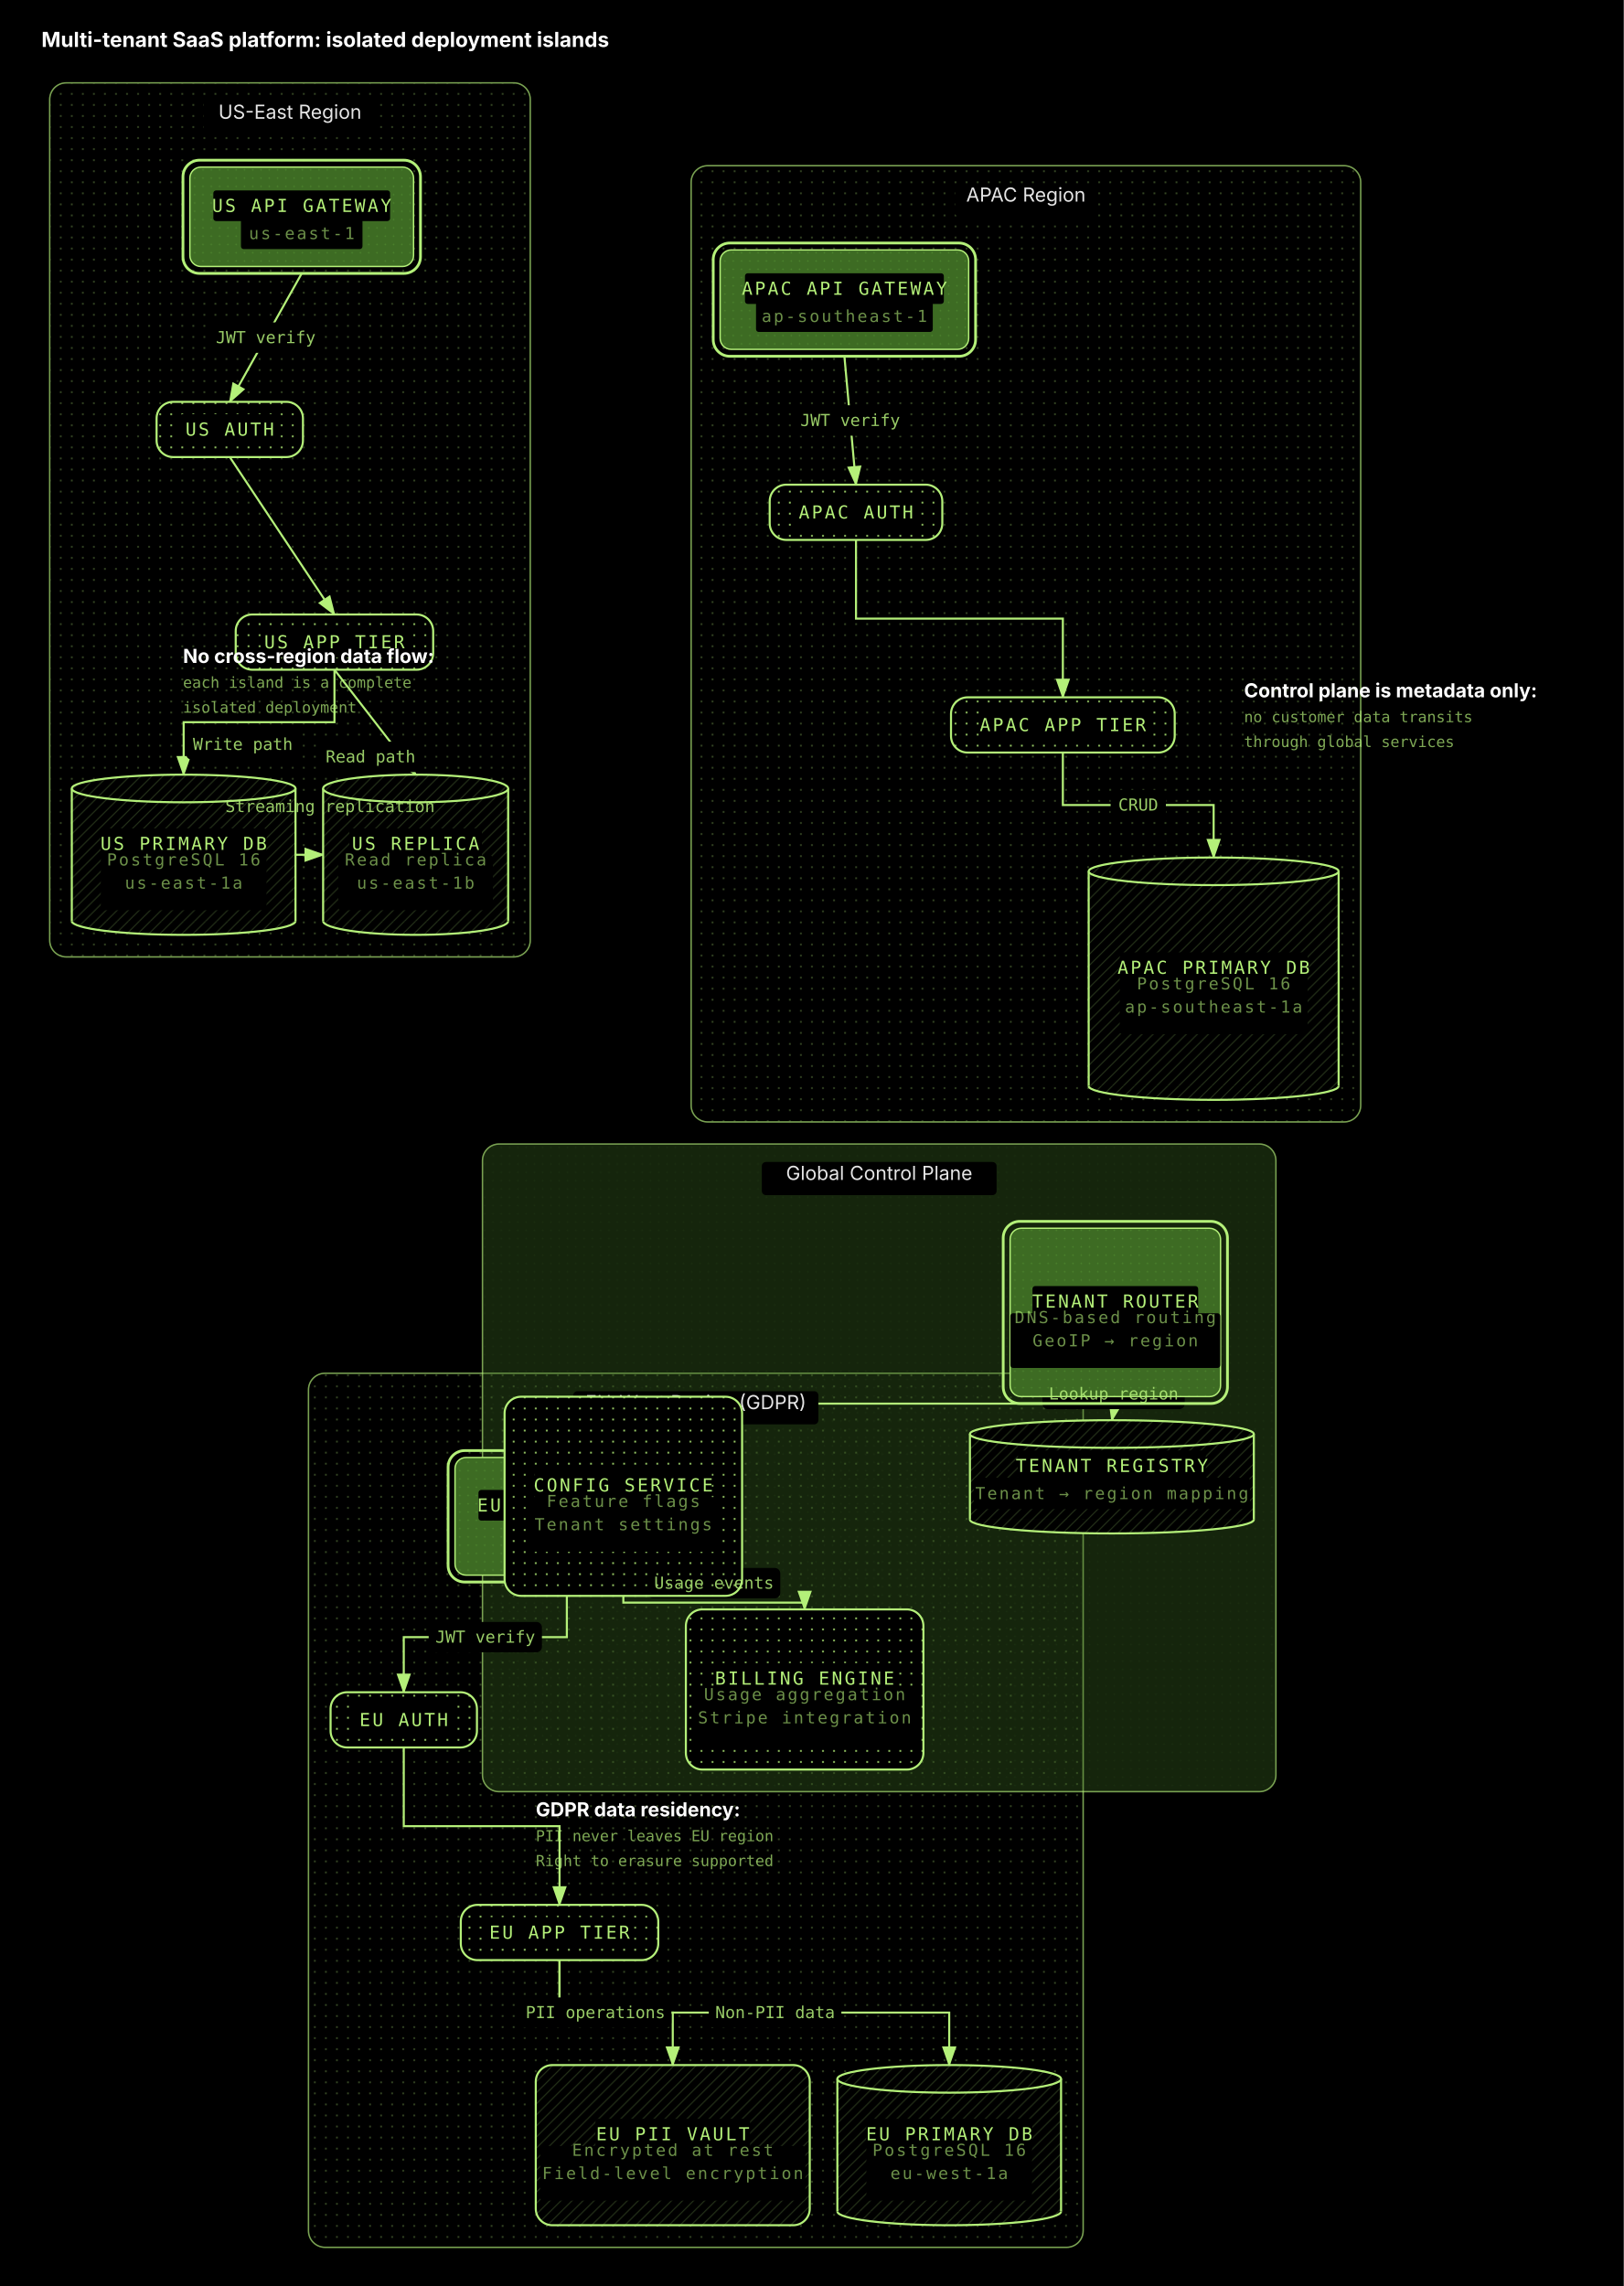
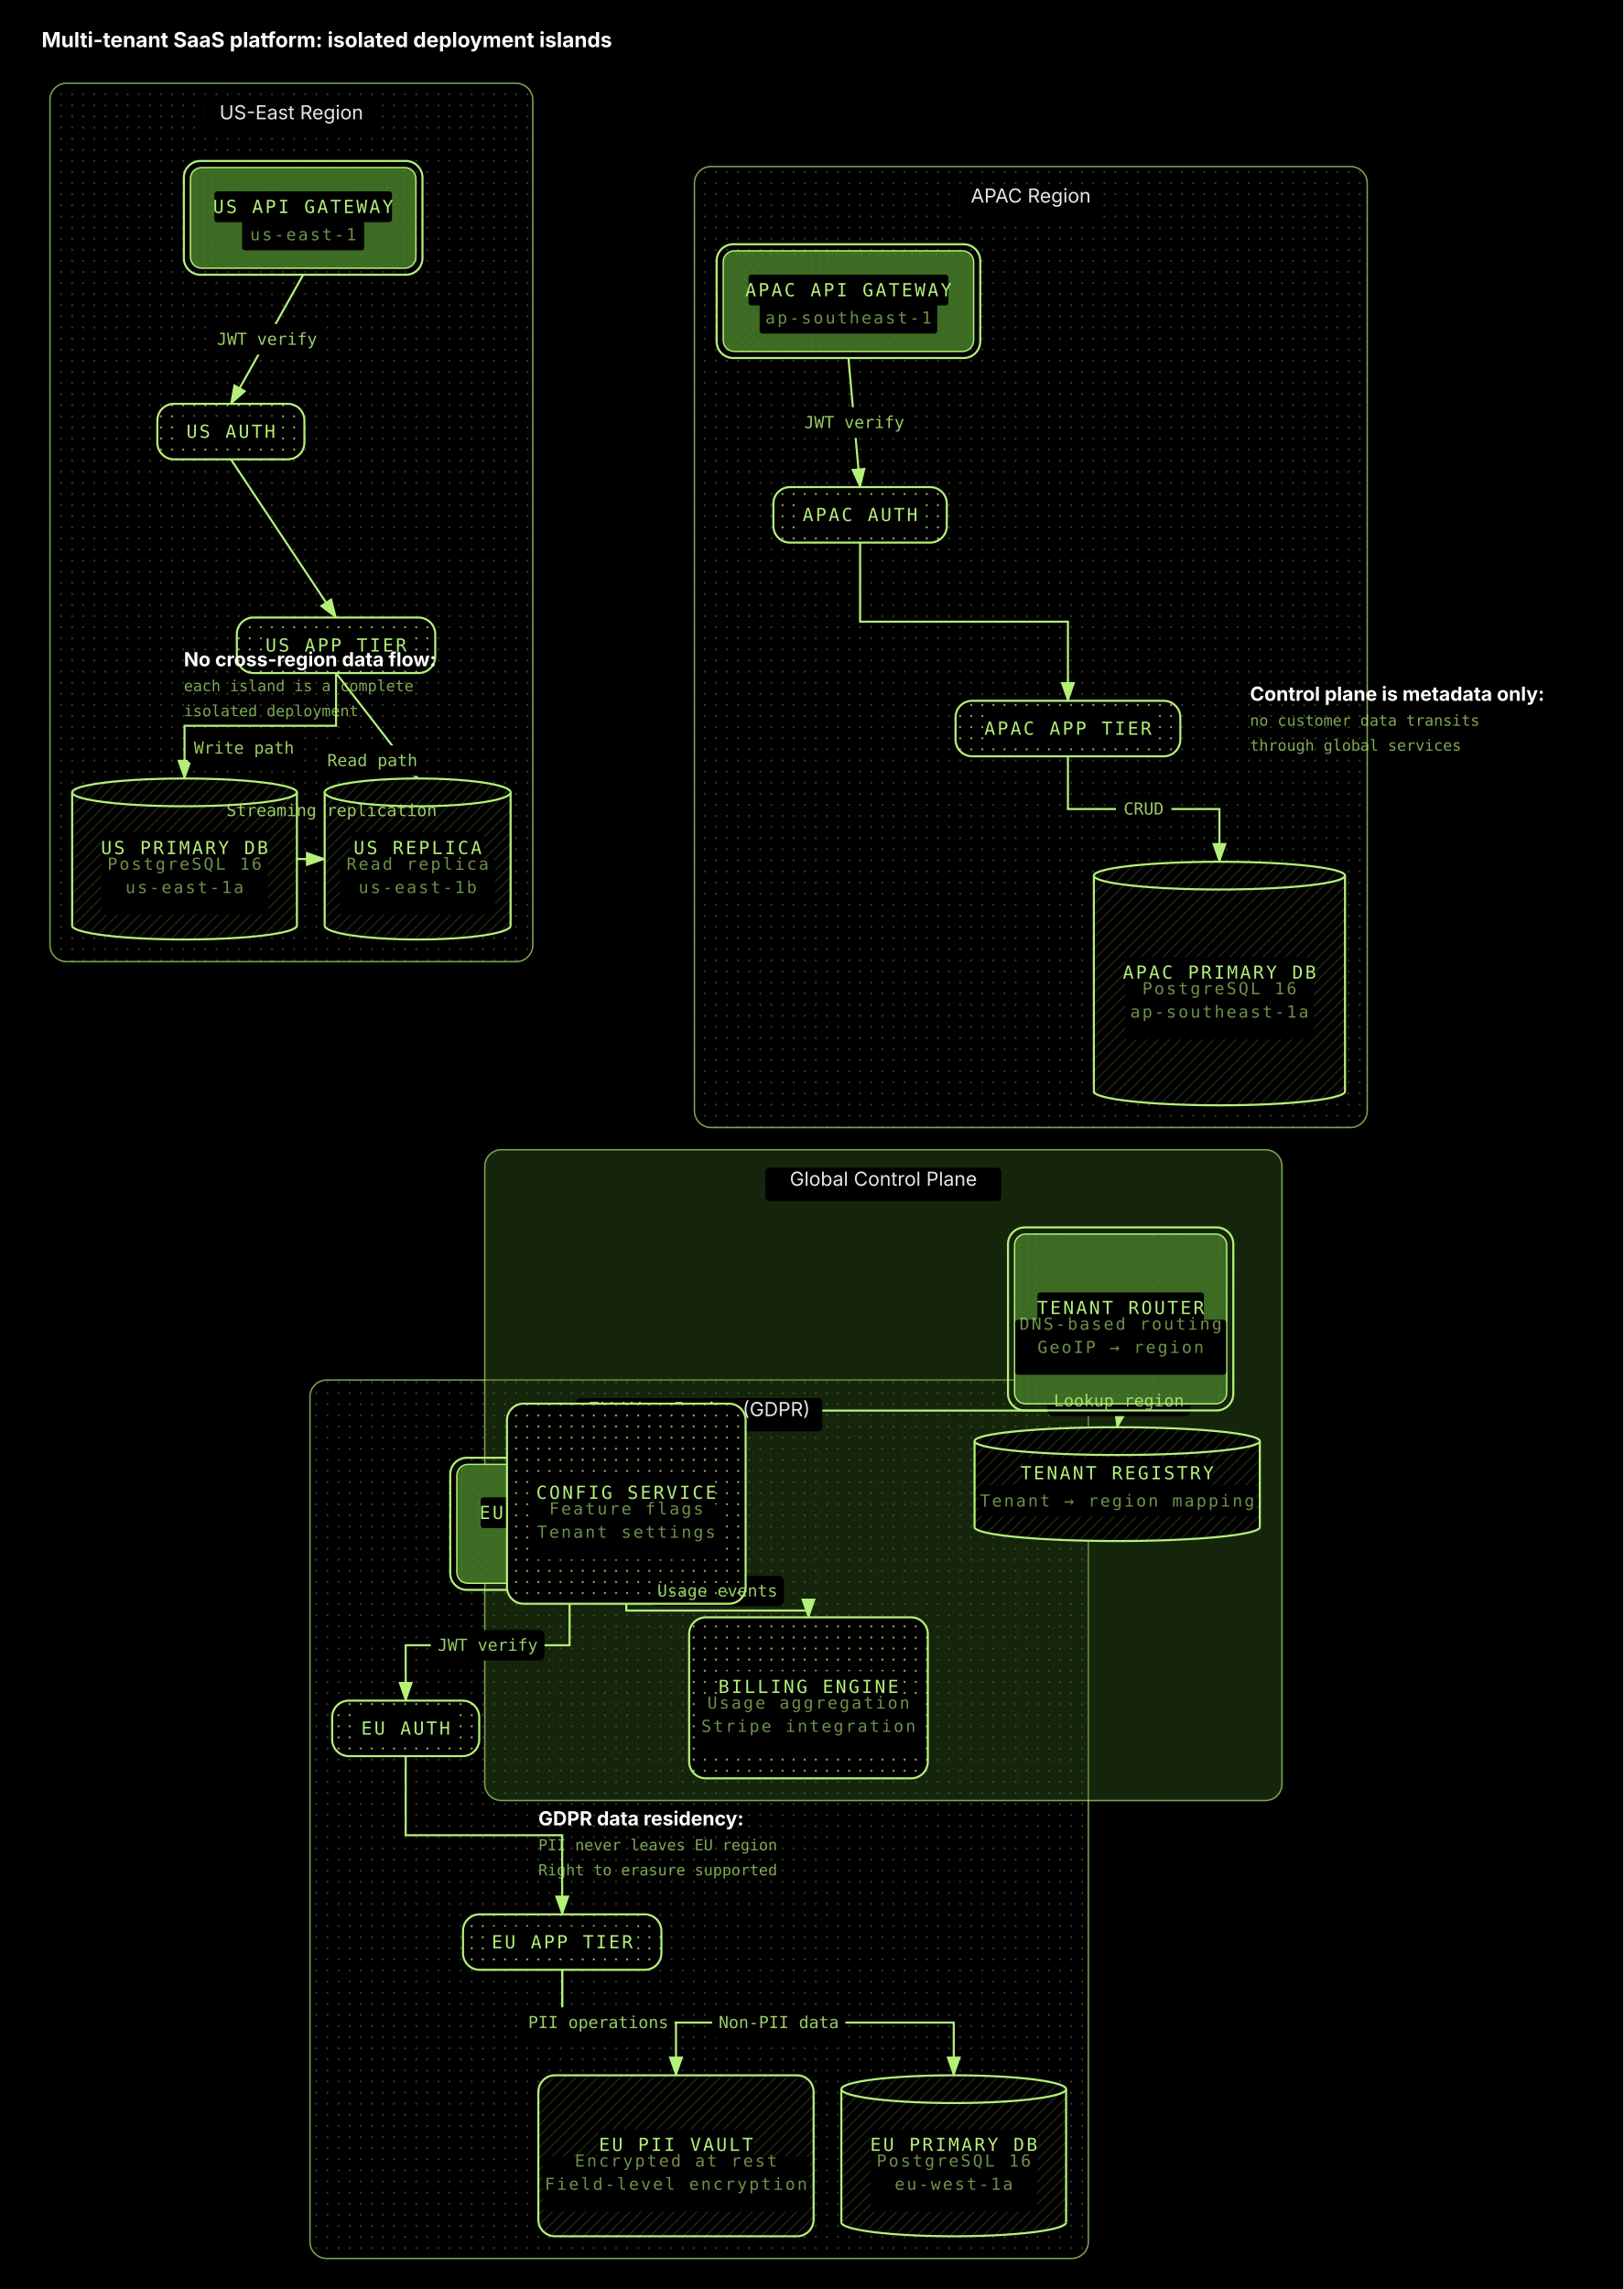
- <svg xmlns="http://www.w3.org/2000/svg" viewBox="0 0 1175.9 1655.5" width="1175.9" height="1655.5">
+ <svg xmlns="http://www.w3.org/2000/svg" viewBox="0 0 1169.9 1649.5" width="1169.9" height="1649.5">
  <defs>
    <pattern id="dotgrid" width="8" height="8" patternUnits="userSpaceOnUse">
      <rect width="8" height="8" fill="#000000" />
      <circle cx="4" cy="4" r="0.8" fill="#b4f079" opacity="0.7" />
    </pattern>
    <pattern id="crosshatch" width="8" height="8" patternUnits="userSpaceOnUse">
      <rect width="8" height="8" fill="#000000" />
      <path d="M0 8L8 0M-1 1L1 -1M7 9L9 7" stroke="#b4f079" stroke-width="0.8" opacity="0.2" />
    </pattern>
    <pattern id="hero" width="6" height="6" patternUnits="userSpaceOnUse">
      <rect width="6" height="6" fill="#3d6b23" />
      <circle cx="3" cy="3" r="0.6" fill="#5a9a35" opacity="0.5" />
    </pattern>
    <marker id="arrowhead" markerWidth="10" markerHeight="7" refX="9" refY="3.5" orient="auto" markerUnits="strokeWidth">
      <polygon points="0 0, 10 3.5, 0 7" fill="#b4f079" />
    </marker>
    <marker id="arrowhead-reverse" markerWidth="10" markerHeight="7" refX="1" refY="3.5" orient="auto" markerUnits="strokeWidth">
      <polygon points="10 0, 0 3.5, 10 7" fill="#b4f079" />
    </marker>
  </defs>
  <rect width="100%" height="100%" fill="#000000" />
  <g class="diagram">
    <text x="30" y="34" font-family="'Inter', 'Helvetica Neue', Arial, sans-serif" font-size="15" fill="#ffffff" font-weight="700">Multi-tenant SaaS platform: isolated deployment islands</text>
    <rect x="36" y="60" width="348" height="633" rx="12" fill="url(#dotgrid)" stroke="#b4f079" stroke-width="1" opacity="0.35" />
    <rect x="36" y="60" width="348" height="633" rx="12" fill="none" stroke="#b4f079" stroke-width="1" opacity="0.5" />
    <rect x="223.4" y="994.5" width="561" height="633" rx="12" fill="url(#dotgrid)" stroke="#b4f079" stroke-width="1" opacity="0.35" />
    <rect x="223.4" y="994.5" width="561" height="633" rx="12" fill="none" stroke="#b4f079" stroke-width="1" opacity="0.5" />
    <rect x="500.5" y="120" width="484.9" height="692.5" rx="12" fill="url(#dotgrid)" stroke="#b4f079" stroke-width="1" opacity="0.35" />
    <rect x="500.5" y="120" width="484.9" height="692.5" rx="12" fill="none" stroke="#b4f079" stroke-width="1" opacity="0.5" />
    <rect x="349.4" y="828.5" width="574.6" height="469" rx="12" fill="url(#hero)" stroke="#b4f079" stroke-width="1" opacity="0.35" />
    <rect x="349.4" y="828.5" width="574.6" height="469" rx="12" fill="none" stroke="#b4f079" stroke-width="1" opacity="0.5" />
    <line x1="218.5" y1="198" x2="166.4" y2="291" stroke="#b4f079" stroke-width="1.5" marker-end="url(#arrowhead)" />
    <line x1="166.4" y1="331" x2="242.2" y2="445" stroke="#b4f079" stroke-width="1.5" marker-end="url(#arrowhead)" />
    <polyline points="242.2,485 242.2,523 133,523 133,561" fill="none" stroke="#b4f079" stroke-width="1.5" marker-end="url(#arrowhead)" />
    <line x1="242.2" y1="485" x2="301" y2="561" stroke="#b4f079" stroke-width="1.5" marker-end="url(#arrowhead)" />
    <line x1="214" y1="619" x2="234" y2="619" stroke="#b4f079" stroke-width="1.5" marker-end="url(#arrowhead)" />
    <polyline points="410.5,1145.7 410.5,1185.6 292.4,1185.6 292.4,1225.5" fill="none" stroke="#b4f079" stroke-width="1.5" marker-end="url(#arrowhead)" />
    <polyline points="292.4,1265.5 292.4,1322.5 405.2,1322.5 405.2,1379.5" fill="none" stroke="#b4f079" stroke-width="1.5" marker-end="url(#arrowhead)" />
    <polyline points="405.2,1419.5 405.2,1457.5 487.2,1457.5 487.2,1495.5" fill="none" stroke="#b4f079" stroke-width="1.5" marker-end="url(#arrowhead)" />
    <polyline points="405.2,1419.5 405.2,1457.5 687.4,1457.5 687.4,1495.5" fill="none" stroke="#b4f079" stroke-width="1.5" marker-end="url(#arrowhead)" />
    <line x1="611.5" y1="258" x2="619.9" y2="351" stroke="#b4f079" stroke-width="1.5" marker-end="url(#arrowhead)" />
    <polyline points="619.9,391 619.9,448 769.7,448 769.7,505" fill="none" stroke="#b4f079" stroke-width="1.5" marker-end="url(#arrowhead)" />
    <polyline points="769.7,545 769.7,583 878.9,583 878.9,621" fill="none" stroke="#b4f079" stroke-width="1.5" marker-end="url(#arrowhead)" />
    <polyline points="807.7,1016.4 807.7,1016.5 451.4,1016.5 451.4,1011.5" fill="none" stroke="#b4f079" stroke-width="1.5" marker-end="url(#arrowhead)" />
    <line x1="807.7" y1="1016.4" x2="805.2" y2="1028.5" stroke="#b4f079" stroke-width="1.5" marker-end="url(#arrowhead)" />
    <polyline points="451.4,1155.7 451.4,1160.6 582.7,1160.6 582.7,1165.5" fill="none" stroke="#b4f079" stroke-width="1.5" marker-end="url(#arrowhead)" />
    <rect x="151.45" y="233.5" width="82" height="22" rx="4" fill="#000000" />
    <rect x="134.85" y="528.1" width="82" height="22" rx="4" fill="#000000" />
    <rect x="230.85" y="537.1" width="75" height="22" rx="4" fill="#000000" />
    <rect x="159.5" y="573.1" width="159" height="22" rx="4" fill="#000000" />
    <rect x="310.45" y="1174.6" width="82" height="22" rx="4" fill="#000000" />
    <rect x="376.2" y="1446.5" width="110" height="22" rx="4" fill="#000000" />
    <rect x="513.3" y="1446.5" width="96" height="22" rx="4" fill="#000000" />
    <rect x="574.7" y="293.5" width="82" height="22" rx="4" fill="#000000" />
    <rect x="804.3" y="572" width="40" height="22" rx="4" fill="#000000" />
    <rect x="754.95" y="998.5" width="103" height="22" rx="4" fill="#000000" />
    <rect x="469.05" y="1135.5" width="96" height="22" rx="4" fill="#000000" />
    <rect x="147.5" y="73" width="125" height="24" fill="#000000" rx="3" />
    <text x="210" y="86" font-family="'Inter', 'Helvetica Neue', Arial, sans-serif" font-size="14" fill="#ffffff" opacity="0.9" text-anchor="middle">US-East Region</text>
    <rect x="415.15" y="1007.5" width="177.5" height="24" fill="#000000" rx="3" />
    <text x="503.9" y="1020.5" font-family="'Inter', 'Helvetica Neue', Arial, sans-serif" font-size="14" fill="#ffffff" opacity="0.9" text-anchor="middle">EU-West Region (GDPR)</text>
    <rect x="691.7" y="133" width="102.5" height="24" fill="#000000" rx="3" />
    <text x="742.95" y="146" font-family="'Inter', 'Helvetica Neue', Arial, sans-serif" font-size="14" fill="#ffffff" opacity="0.9" text-anchor="middle">APAC Region</text>
    <rect x="551.7" y="841.5" width="170" height="24" fill="#000000" rx="3" />
    <text x="636.7" y="854.5" font-family="'Inter', 'Helvetica Neue', Arial, sans-serif" font-size="14" fill="#ffffff" opacity="0.9" text-anchor="middle">Global Control Plane</text>
-     <rect x="132.5" y="116" width="172" height="82" rx="12" fill="none" stroke="#b4f079" stroke-width="2" />
-     <rect x="137.5" y="121" width="162" height="72" rx="8" fill="url(#hero)" stroke="#b4f079" stroke-width="1" />
+     <rect x="132.5" y="116" width="172" height="82" rx="12" fill="none" stroke="#b4f079" stroke-width="1.5" />
+     <rect x="137.25" y="120.75" width="162.5" height="72.5" rx="8" fill="url(#hero)" stroke="#b4f079" stroke-width="1" />
    <rect x="154.5" y="137.9" width="128" height="22.2" fill="#000000" rx="2" />
    <text x="218.5" y="149" font-family="'JetBrains Mono', 'Fira Code', 'SF Mono', 'Cascadia Code', monospace" font-size="13" fill="#b4f079" text-anchor="middle" dominant-baseline="central" letter-spacing="0.12em">US API GATEWAY</text>
    <rect x="174.5" y="157.6" width="88" height="22.8" fill="#000000" rx="2" />
    <text x="218.5" y="169" font-family="'JetBrains Mono', 'Fira Code', 'SF Mono', 'Cascadia Code', monospace" font-size="12" fill="#b4f079" opacity="0.6" text-anchor="middle" dominant-baseline="central" letter-spacing="0.12em">us-east-1</text>
    <rect x="113.4" y="291" width="106" height="40" rx="12" fill="url(#dotgrid)" stroke="#b4f079" stroke-width="1.5" />
    <rect x="130.4" y="299.9" width="72" height="22.2" fill="#000000" rx="2" />
    <text x="166.4" y="311" font-family="'JetBrains Mono', 'Fira Code', 'SF Mono', 'Cascadia Code', monospace" font-size="13" fill="#b4f079" text-anchor="middle" dominant-baseline="central" letter-spacing="0.12em">US AUTH</text>
    <rect x="170.7" y="445" width="143" height="40" rx="12" fill="url(#dotgrid)" stroke="#b4f079" stroke-width="1.5" />
    <rect x="190.2" y="453.9" width="104" height="22.2" fill="#000000" rx="2" />
    <text x="242.2" y="465" font-family="'JetBrains Mono', 'Fira Code', 'SF Mono', 'Cascadia Code', monospace" font-size="13" fill="#b4f079" text-anchor="middle" dominant-baseline="central" letter-spacing="0.12em">US APP TIER</text>
    <rect x="52" y="571" width="162" height="96" fill="url(#crosshatch)" stroke="none" />
    <line x1="52" y1="571" x2="52" y2="667" stroke="#b4f079" stroke-width="1.5" />
    <line x1="214" y1="571" x2="214" y2="667" stroke="#b4f079" stroke-width="1.5" />
    <ellipse cx="133" cy="571" rx="81" ry="10" fill="url(#crosshatch)" stroke="#b4f079" stroke-width="1.5" />
    <path d="M52,667 A81,10 0 0,0 214,667" fill="url(#crosshatch)" stroke="#b4f079" stroke-width="1.5" />
    <rect x="73" y="599.9" width="120" height="22.2" fill="#000000" rx="2" />
    <text x="133" y="611" font-family="'JetBrains Mono', 'Fira Code', 'SF Mono', 'Cascadia Code', monospace" font-size="13" fill="#b4f079" text-anchor="middle" dominant-baseline="central" letter-spacing="0.12em">US PRIMARY DB</text>
    <rect x="73" y="619.6" width="120" height="39.6" fill="#000000" rx="2" />
    <text x="133" y="622.6" font-family="'JetBrains Mono', 'Fira Code', 'SF Mono', 'Cascadia Code', monospace" font-size="12" fill="#b4f079" opacity="0.6" text-anchor="middle" dominant-baseline="central" letter-spacing="0.12em">PostgreSQL 16</text>
    <text x="133" y="639.4" font-family="'JetBrains Mono', 'Fira Code', 'SF Mono', 'Cascadia Code', monospace" font-size="12" fill="#b4f079" opacity="0.6" text-anchor="middle" dominant-baseline="central" letter-spacing="0.12em">us-east-1a</text>
    <rect x="234" y="571" width="134" height="96" fill="url(#crosshatch)" stroke="none" />
    <line x1="234" y1="571" x2="234" y2="667" stroke="#b4f079" stroke-width="1.5" />
    <line x1="368" y1="571" x2="368" y2="667" stroke="#b4f079" stroke-width="1.5" />
    <ellipse cx="301" cy="571" rx="67" ry="10" fill="url(#crosshatch)" stroke="#b4f079" stroke-width="1.5" />
    <path d="M234,667 A67,10 0 0,0 368,667" fill="url(#crosshatch)" stroke="#b4f079" stroke-width="1.5" />
    <rect x="253" y="599.9" width="96" height="22.2" fill="#000000" rx="2" />
    <text x="301" y="611" font-family="'JetBrains Mono', 'Fira Code', 'SF Mono', 'Cascadia Code', monospace" font-size="13" fill="#b4f079" text-anchor="middle" dominant-baseline="central" letter-spacing="0.12em">US REPLICA</text>
    <rect x="245" y="619.6" width="112" height="39.6" fill="#000000" rx="2" />
    <text x="301" y="622.6" font-family="'JetBrains Mono', 'Fira Code', 'SF Mono', 'Cascadia Code', monospace" font-size="12" fill="#b4f079" opacity="0.6" text-anchor="middle" dominant-baseline="central" letter-spacing="0.12em">Read replica</text>
    <text x="301" y="639.4" font-family="'JetBrains Mono', 'Fira Code', 'SF Mono', 'Cascadia Code', monospace" font-size="12" fill="#b4f079" opacity="0.6" text-anchor="middle" dominant-baseline="central" letter-spacing="0.12em">us-east-1b</text>
-     <rect x="324.5" y="1050.5" width="172" height="95.2" rx="12" fill="none" stroke="#b4f079" stroke-width="2" />
-     <rect x="329.5" y="1055.5" width="162" height="85.2" rx="8" fill="url(#hero)" stroke="#b4f079" stroke-width="1" />
+     <rect x="324.5" y="1050.5" width="172" height="95.2" rx="12" fill="none" stroke="#b4f079" stroke-width="1.5" />
+     <rect x="329.25" y="1055.25" width="162.5" height="85.7" rx="8" fill="url(#hero)" stroke="#b4f079" stroke-width="1" />
    <rect x="346.5" y="1079" width="128" height="22.2" fill="#000000" rx="2" />
    <text x="410.5" y="1090.1" font-family="'JetBrains Mono', 'Fira Code', 'SF Mono', 'Cascadia Code', monospace" font-size="13" fill="#b4f079" text-anchor="middle" dominant-baseline="central" letter-spacing="0.12em">EU API GATEWAY</text>
    <rect x="366.5" y="1098.7" width="88" height="22.8" fill="#000000" rx="2" />
    <text x="410.5" y="1110.1" font-family="'JetBrains Mono', 'Fira Code', 'SF Mono', 'Cascadia Code', monospace" font-size="12" fill="#b4f079" opacity="0.6" text-anchor="middle" dominant-baseline="central" letter-spacing="0.12em">eu-west-1</text>
    <rect x="239.4" y="1225.5" width="106" height="40" rx="12" fill="url(#dotgrid)" stroke="#b4f079" stroke-width="1.5" />
    <rect x="256.4" y="1234.4" width="72" height="22.2" fill="#000000" rx="2" />
    <text x="292.4" y="1245.5" font-family="'JetBrains Mono', 'Fira Code', 'SF Mono', 'Cascadia Code', monospace" font-size="13" fill="#b4f079" text-anchor="middle" dominant-baseline="central" letter-spacing="0.12em">EU AUTH</text>
    <rect x="333.7" y="1379.5" width="143" height="40" rx="12" fill="url(#dotgrid)" stroke="#b4f079" stroke-width="1.5" />
    <rect x="353.2" y="1388.4" width="104" height="22.2" fill="#000000" rx="2" />
    <text x="405.2" y="1399.5" font-family="'JetBrains Mono', 'Fira Code', 'SF Mono', 'Cascadia Code', monospace" font-size="13" fill="#b4f079" text-anchor="middle" dominant-baseline="central" letter-spacing="0.12em">EU APP TIER</text>
    <rect x="388" y="1495.5" width="198.4" height="116" rx="12" fill="url(#crosshatch)" stroke="#b4f079" stroke-width="1.5" />
    <rect x="431.2" y="1534.4" width="112" height="22.2" fill="#000000" rx="2" />
    <text x="487.2" y="1545.5" font-family="'JetBrains Mono', 'Fira Code', 'SF Mono', 'Cascadia Code', monospace" font-size="13" fill="#b4f079" text-anchor="middle" dominant-baseline="central" letter-spacing="0.12em">EU PII VAULT</text>
    <rect x="391.2" y="1554.1" width="192" height="39.6" fill="#000000" rx="2" />
    <text x="487.2" y="1557.1" font-family="'JetBrains Mono', 'Fira Code', 'SF Mono', 'Cascadia Code', monospace" font-size="12" fill="#b4f079" opacity="0.6" text-anchor="middle" dominant-baseline="central" letter-spacing="0.12em">Encrypted at rest</text>
    <text x="487.2" y="1573.9" font-family="'JetBrains Mono', 'Fira Code', 'SF Mono', 'Cascadia Code', monospace" font-size="12" fill="#b4f079" opacity="0.6" text-anchor="middle" dominant-baseline="central" letter-spacing="0.12em">Field-level encryption</text>
    <rect x="606.4" y="1505.5" width="162" height="96" fill="url(#crosshatch)" stroke="none" />
    <line x1="606.4" y1="1505.5" x2="606.4" y2="1601.5" stroke="#b4f079" stroke-width="1.5" />
    <line x1="768.4" y1="1505.5" x2="768.4" y2="1601.5" stroke="#b4f079" stroke-width="1.5" />
    <ellipse cx="687.4" cy="1505.5" rx="81" ry="10" fill="url(#crosshatch)" stroke="#b4f079" stroke-width="1.5" />
    <path d="M606.4,1601.5 A81,10 0 0,0 768.4,1601.5" fill="url(#crosshatch)" stroke="#b4f079" stroke-width="1.5" />
    <rect x="627.4" y="1534.4" width="120" height="22.2" fill="#000000" rx="2" />
    <text x="687.4" y="1545.5" font-family="'JetBrains Mono', 'Fira Code', 'SF Mono', 'Cascadia Code', monospace" font-size="13" fill="#b4f079" text-anchor="middle" dominant-baseline="central" letter-spacing="0.12em">EU PRIMARY DB</text>
    <rect x="627.4" y="1554.1" width="120" height="39.6" fill="#000000" rx="2" />
    <text x="687.4" y="1557.1" font-family="'JetBrains Mono', 'Fira Code', 'SF Mono', 'Cascadia Code', monospace" font-size="12" fill="#b4f079" opacity="0.6" text-anchor="middle" dominant-baseline="central" letter-spacing="0.12em">PostgreSQL 16</text>
    <text x="687.4" y="1573.9" font-family="'JetBrains Mono', 'Fira Code', 'SF Mono', 'Cascadia Code', monospace" font-size="12" fill="#b4f079" opacity="0.6" text-anchor="middle" dominant-baseline="central" letter-spacing="0.12em">eu-west-1a</text>
-     <rect x="516.5" y="176" width="190" height="82" rx="12" fill="none" stroke="#b4f079" stroke-width="2" />
-     <rect x="521.5" y="181" width="180" height="72" rx="8" fill="url(#hero)" stroke="#b4f079" stroke-width="1" />
+     <rect x="516.5" y="176" width="190" height="82" rx="12" fill="none" stroke="#b4f079" stroke-width="1.5" />
+     <rect x="521.25" y="180.75" width="180.5" height="72.5" rx="8" fill="url(#hero)" stroke="#b4f079" stroke-width="1" />
    <rect x="539.5" y="197.9" width="144" height="22.2" fill="#000000" rx="2" />
    <text x="611.5" y="209" font-family="'JetBrains Mono', 'Fira Code', 'SF Mono', 'Cascadia Code', monospace" font-size="13" fill="#b4f079" text-anchor="middle" dominant-baseline="central" letter-spacing="0.12em">APAC API GATEWAY</text>
    <rect x="547.5" y="217.6" width="128" height="22.8" fill="#000000" rx="2" />
    <text x="611.5" y="229" font-family="'JetBrains Mono', 'Fira Code', 'SF Mono', 'Cascadia Code', monospace" font-size="12" fill="#b4f079" opacity="0.6" text-anchor="middle" dominant-baseline="central" letter-spacing="0.12em">ap-southeast-1</text>
    <rect x="557.4" y="351" width="125" height="40" rx="12" fill="url(#dotgrid)" stroke="#b4f079" stroke-width="1.5" />
    <rect x="575.9" y="359.9" width="88" height="22.2" fill="#000000" rx="2" />
    <text x="619.9" y="371" font-family="'JetBrains Mono', 'Fira Code', 'SF Mono', 'Cascadia Code', monospace" font-size="13" fill="#b4f079" text-anchor="middle" dominant-baseline="central" letter-spacing="0.12em">APAC AUTH</text>
    <rect x="688.7" y="505" width="162" height="40" rx="12" fill="url(#dotgrid)" stroke="#b4f079" stroke-width="1.5" />
    <rect x="709.7" y="513.9" width="120" height="22.2" fill="#000000" rx="2" />
    <text x="769.7" y="525" font-family="'JetBrains Mono', 'Fira Code', 'SF Mono', 'Cascadia Code', monospace" font-size="13" fill="#b4f079" text-anchor="middle" dominant-baseline="central" letter-spacing="0.12em">APAC APP TIER</text>
    <rect x="788.4" y="631" width="181" height="155.5" fill="url(#crosshatch)" stroke="none" />
    <line x1="788.4" y1="631" x2="788.4" y2="786.5" stroke="#b4f079" stroke-width="1.5" />
    <line x1="969.4" y1="631" x2="969.4" y2="786.5" stroke="#b4f079" stroke-width="1.5" />
    <ellipse cx="878.9" cy="631" rx="90.5" ry="10" fill="url(#crosshatch)" stroke="#b4f079" stroke-width="1.5" />
    <path d="M788.4,786.5 A90.5,10 0 0,0 969.4,786.5" fill="url(#crosshatch)" stroke="#b4f079" stroke-width="1.5" />
    <rect x="810.9" y="689.65" width="136" height="22.2" fill="#000000" rx="2" />
    <text x="878.9" y="700.75" font-family="'JetBrains Mono', 'Fira Code', 'SF Mono', 'Cascadia Code', monospace" font-size="13" fill="#b4f079" text-anchor="middle" dominant-baseline="central" letter-spacing="0.12em">APAC PRIMARY DB</text>
    <rect x="810.9" y="709.35" width="136" height="39.6" fill="#000000" rx="2" />
    <text x="878.9" y="712.35" font-family="'JetBrains Mono', 'Fira Code', 'SF Mono', 'Cascadia Code', monospace" font-size="12" fill="#b4f079" opacity="0.6" text-anchor="middle" dominant-baseline="central" letter-spacing="0.12em">PostgreSQL 16</text>
    <text x="878.9" y="729.15" font-family="'JetBrains Mono', 'Fira Code', 'SF Mono', 'Cascadia Code', monospace" font-size="12" fill="#b4f079" opacity="0.6" text-anchor="middle" dominant-baseline="central" letter-spacing="0.12em">ap-southeast-1a</text>
-     <rect x="726.5" y="884.5" width="162.4" height="131.9" rx="12" fill="none" stroke="#b4f079" stroke-width="2" />
-     <rect x="731.5" y="889.5" width="152.4" height="121.9" rx="8" fill="url(#hero)" stroke="#b4f079" stroke-width="1" />
+     <rect x="726.5" y="884.5" width="162.4" height="131.9" rx="12" fill="none" stroke="#b4f079" stroke-width="1.5" />
+     <rect x="731.25" y="889.25" width="152.9" height="122.4" rx="8" fill="url(#hero)" stroke="#b4f079" stroke-width="1" />
    <rect x="747.7" y="931.35" width="120" height="22.2" fill="#000000" rx="2" />
    <text x="807.7" y="942.45" font-family="'JetBrains Mono', 'Fira Code', 'SF Mono', 'Cascadia Code', monospace" font-size="13" fill="#b4f079" text-anchor="middle" dominant-baseline="central" letter-spacing="0.12em">TENANT ROUTER</text>
    <rect x="731.7" y="951.05" width="152" height="39.6" fill="#000000" rx="2" />
    <text x="807.7" y="954.05" font-family="'JetBrains Mono', 'Fira Code', 'SF Mono', 'Cascadia Code', monospace" font-size="12" fill="#b4f079" opacity="0.6" text-anchor="middle" dominant-baseline="central" letter-spacing="0.12em">DNS-based routing</text>
    <text x="807.7" y="970.85" font-family="'JetBrains Mono', 'Fira Code', 'SF Mono', 'Cascadia Code', monospace" font-size="12" fill="#b4f079" opacity="0.6" text-anchor="middle" dominant-baseline="central" letter-spacing="0.12em">GeoIP → region</text>
    <rect x="365.4" y="1011.5" width="172" height="144.2" rx="12" fill="url(#dotgrid)" stroke="#b4f079" stroke-width="1.5" />
    <rect x="387.4" y="1064.5" width="128" height="22.2" fill="#000000" rx="2" />
    <text x="451.4" y="1075.6" font-family="'JetBrains Mono', 'Fira Code', 'SF Mono', 'Cascadia Code', monospace" font-size="13" fill="#b4f079" text-anchor="middle" dominant-baseline="central" letter-spacing="0.12em">CONFIG SERVICE</text>
    <rect x="383.4" y="1084.2" width="136" height="39.6" fill="#000000" rx="2" />
    <text x="451.4" y="1087.2" font-family="'JetBrains Mono', 'Fira Code', 'SF Mono', 'Cascadia Code', monospace" font-size="12" fill="#b4f079" opacity="0.6" text-anchor="middle" dominant-baseline="central" letter-spacing="0.12em">Feature flags</text>
    <text x="451.4" y="1104" font-family="'JetBrains Mono', 'Fira Code', 'SF Mono', 'Cascadia Code', monospace" font-size="12" fill="#b4f079" opacity="0.6" text-anchor="middle" dominant-baseline="central" letter-spacing="0.12em">Tenant settings</text>
    <rect x="496.7" y="1165.5" width="172" height="116" rx="12" fill="url(#dotgrid)" stroke="#b4f079" stroke-width="1.5" />
    <rect x="518.7" y="1204.4" width="128" height="22.2" fill="#000000" rx="2" />
    <text x="582.7" y="1215.5" font-family="'JetBrains Mono', 'Fira Code', 'SF Mono', 'Cascadia Code', monospace" font-size="13" fill="#b4f079" text-anchor="middle" dominant-baseline="central" letter-spacing="0.12em">BILLING ENGINE</text>
    <rect x="502.7" y="1224.1" width="160" height="39.6" fill="#000000" rx="2" />
    <text x="582.7" y="1227.1" font-family="'JetBrains Mono', 'Fira Code', 'SF Mono', 'Cascadia Code', monospace" font-size="12" fill="#b4f079" opacity="0.6" text-anchor="middle" dominant-baseline="central" letter-spacing="0.12em">Usage aggregation</text>
    <text x="582.7" y="1243.9" font-family="'JetBrains Mono', 'Fira Code', 'SF Mono', 'Cascadia Code', monospace" font-size="12" fill="#b4f079" opacity="0.6" text-anchor="middle" dominant-baseline="central" letter-spacing="0.12em">Stripe integration</text>
    <rect x="702.4" y="1038.5" width="205.6" height="62" fill="url(#crosshatch)" stroke="none" />
    <line x1="702.4" y1="1038.5" x2="702.4" y2="1100.5" stroke="#b4f079" stroke-width="1.5" />
    <line x1="908" y1="1038.5" x2="908" y2="1100.5" stroke="#b4f079" stroke-width="1.5" />
    <ellipse cx="805.2" cy="1038.5" rx="102.8" ry="10" fill="url(#crosshatch)" stroke="#b4f079" stroke-width="1.5" />
    <path d="M702.4,1100.5 A102.8,10 0 0,0 908,1100.5" fill="url(#crosshatch)" stroke="#b4f079" stroke-width="1.5" />
    <rect x="737.2" y="1050.4" width="136" height="22.2" fill="#000000" rx="2" />
    <text x="805.2" y="1061.5" font-family="'JetBrains Mono', 'Fira Code', 'SF Mono', 'Cascadia Code', monospace" font-size="13" fill="#b4f079" text-anchor="middle" dominant-baseline="central" letter-spacing="0.12em">TENANT REGISTRY</text>
    <rect x="705.2" y="1070.1" width="200" height="22.8" fill="#000000" rx="2" />
    <text x="805.2" y="1081.5" font-family="'JetBrains Mono', 'Fira Code', 'SF Mono', 'Cascadia Code', monospace" font-size="12" fill="#b4f079" opacity="0.6" text-anchor="middle" dominant-baseline="central" letter-spacing="0.12em">Tenant → region mapping</text>
    <text x="192.45" y="248.5" font-family="'JetBrains Mono', 'Fira Code', 'SF Mono', 'Cascadia Code', monospace" font-size="12" fill="#b4f079" opacity="0.85" text-anchor="middle">JWT verify</text>
    <text x="175.85" y="543.1" font-family="'JetBrains Mono', 'Fira Code', 'SF Mono', 'Cascadia Code', monospace" font-size="12" fill="#b4f079" opacity="0.85" text-anchor="middle">Write path</text>
    <text x="268.35" y="552.1" font-family="'JetBrains Mono', 'Fira Code', 'SF Mono', 'Cascadia Code', monospace" font-size="12" fill="#b4f079" opacity="0.85" text-anchor="middle">Read path</text>
    <text x="239" y="588.1" font-family="'JetBrains Mono', 'Fira Code', 'SF Mono', 'Cascadia Code', monospace" font-size="12" fill="#b4f079" opacity="0.85" text-anchor="middle">Streaming replication</text>
    <text x="351.45" y="1189.6" font-family="'JetBrains Mono', 'Fira Code', 'SF Mono', 'Cascadia Code', monospace" font-size="12" fill="#b4f079" opacity="0.85" text-anchor="middle">JWT verify</text>
    <text x="431.2" y="1461.5" font-family="'JetBrains Mono', 'Fira Code', 'SF Mono', 'Cascadia Code', monospace" font-size="12" fill="#b4f079" opacity="0.85" text-anchor="middle">PII operations</text>
    <text x="561.3" y="1461.5" font-family="'JetBrains Mono', 'Fira Code', 'SF Mono', 'Cascadia Code', monospace" font-size="12" fill="#b4f079" opacity="0.85" text-anchor="middle">Non-PII data</text>
    <text x="615.7" y="308.5" font-family="'JetBrains Mono', 'Fira Code', 'SF Mono', 'Cascadia Code', monospace" font-size="12" fill="#b4f079" opacity="0.85" text-anchor="middle">JWT verify</text>
    <text x="824.3" y="587" font-family="'JetBrains Mono', 'Fira Code', 'SF Mono', 'Cascadia Code', monospace" font-size="12" fill="#b4f079" opacity="0.85" text-anchor="middle">CRUD</text>
    <text x="806.45" y="1013.5" font-family="'JetBrains Mono', 'Fira Code', 'SF Mono', 'Cascadia Code', monospace" font-size="12" fill="#b4f079" opacity="0.85" text-anchor="middle">Lookup region</text>
    <text x="517.05" y="1150.5" font-family="'JetBrains Mono', 'Fira Code', 'SF Mono', 'Cascadia Code', monospace" font-size="12" fill="#b4f079" opacity="0.85" text-anchor="middle">Usage events</text>
    <text x="132.5" y="480.1" font-family="'Inter', 'Helvetica Neue', Arial, sans-serif" font-size="14" fill="#ffffff" font-weight="700">No cross-region data flow:</text>
    <text x="132.5" y="498.1" font-family="'JetBrains Mono', 'Fira Code', 'SF Mono', 'Cascadia Code', monospace" font-size="11" fill="#b4f079" opacity="0.7">each island is a complete</text>
    <text x="132.5" y="516.1" font-family="'JetBrains Mono', 'Fira Code', 'SF Mono', 'Cascadia Code', monospace" font-size="11" fill="#b4f079" opacity="0.7">isolated deployment</text>
    <text x="388" y="1315.4" font-family="'Inter', 'Helvetica Neue', Arial, sans-serif" font-size="14" fill="#ffffff" font-weight="700">GDPR data residency:</text>
    <text x="388" y="1333.4" font-family="'JetBrains Mono', 'Fira Code', 'SF Mono', 'Cascadia Code', monospace" font-size="11" fill="#b4f079" opacity="0.7">PII never leaves EU region</text>
    <text x="388" y="1351.4" font-family="'JetBrains Mono', 'Fira Code', 'SF Mono', 'Cascadia Code', monospace" font-size="11" fill="#b4f079" opacity="0.7">Right to erasure supported</text>
    <text x="900.9" y="505" font-family="'Inter', 'Helvetica Neue', Arial, sans-serif" font-size="14" fill="#ffffff" font-weight="700">Control plane is metadata only:</text>
    <text x="900.9" y="523" font-family="'JetBrains Mono', 'Fira Code', 'SF Mono', 'Cascadia Code', monospace" font-size="11" fill="#b4f079" opacity="0.7">no customer data transits</text>
    <text x="900.9" y="541" font-family="'JetBrains Mono', 'Fira Code', 'SF Mono', 'Cascadia Code', monospace" font-size="11" fill="#b4f079" opacity="0.7">through global services</text>
  </g>
</svg>
